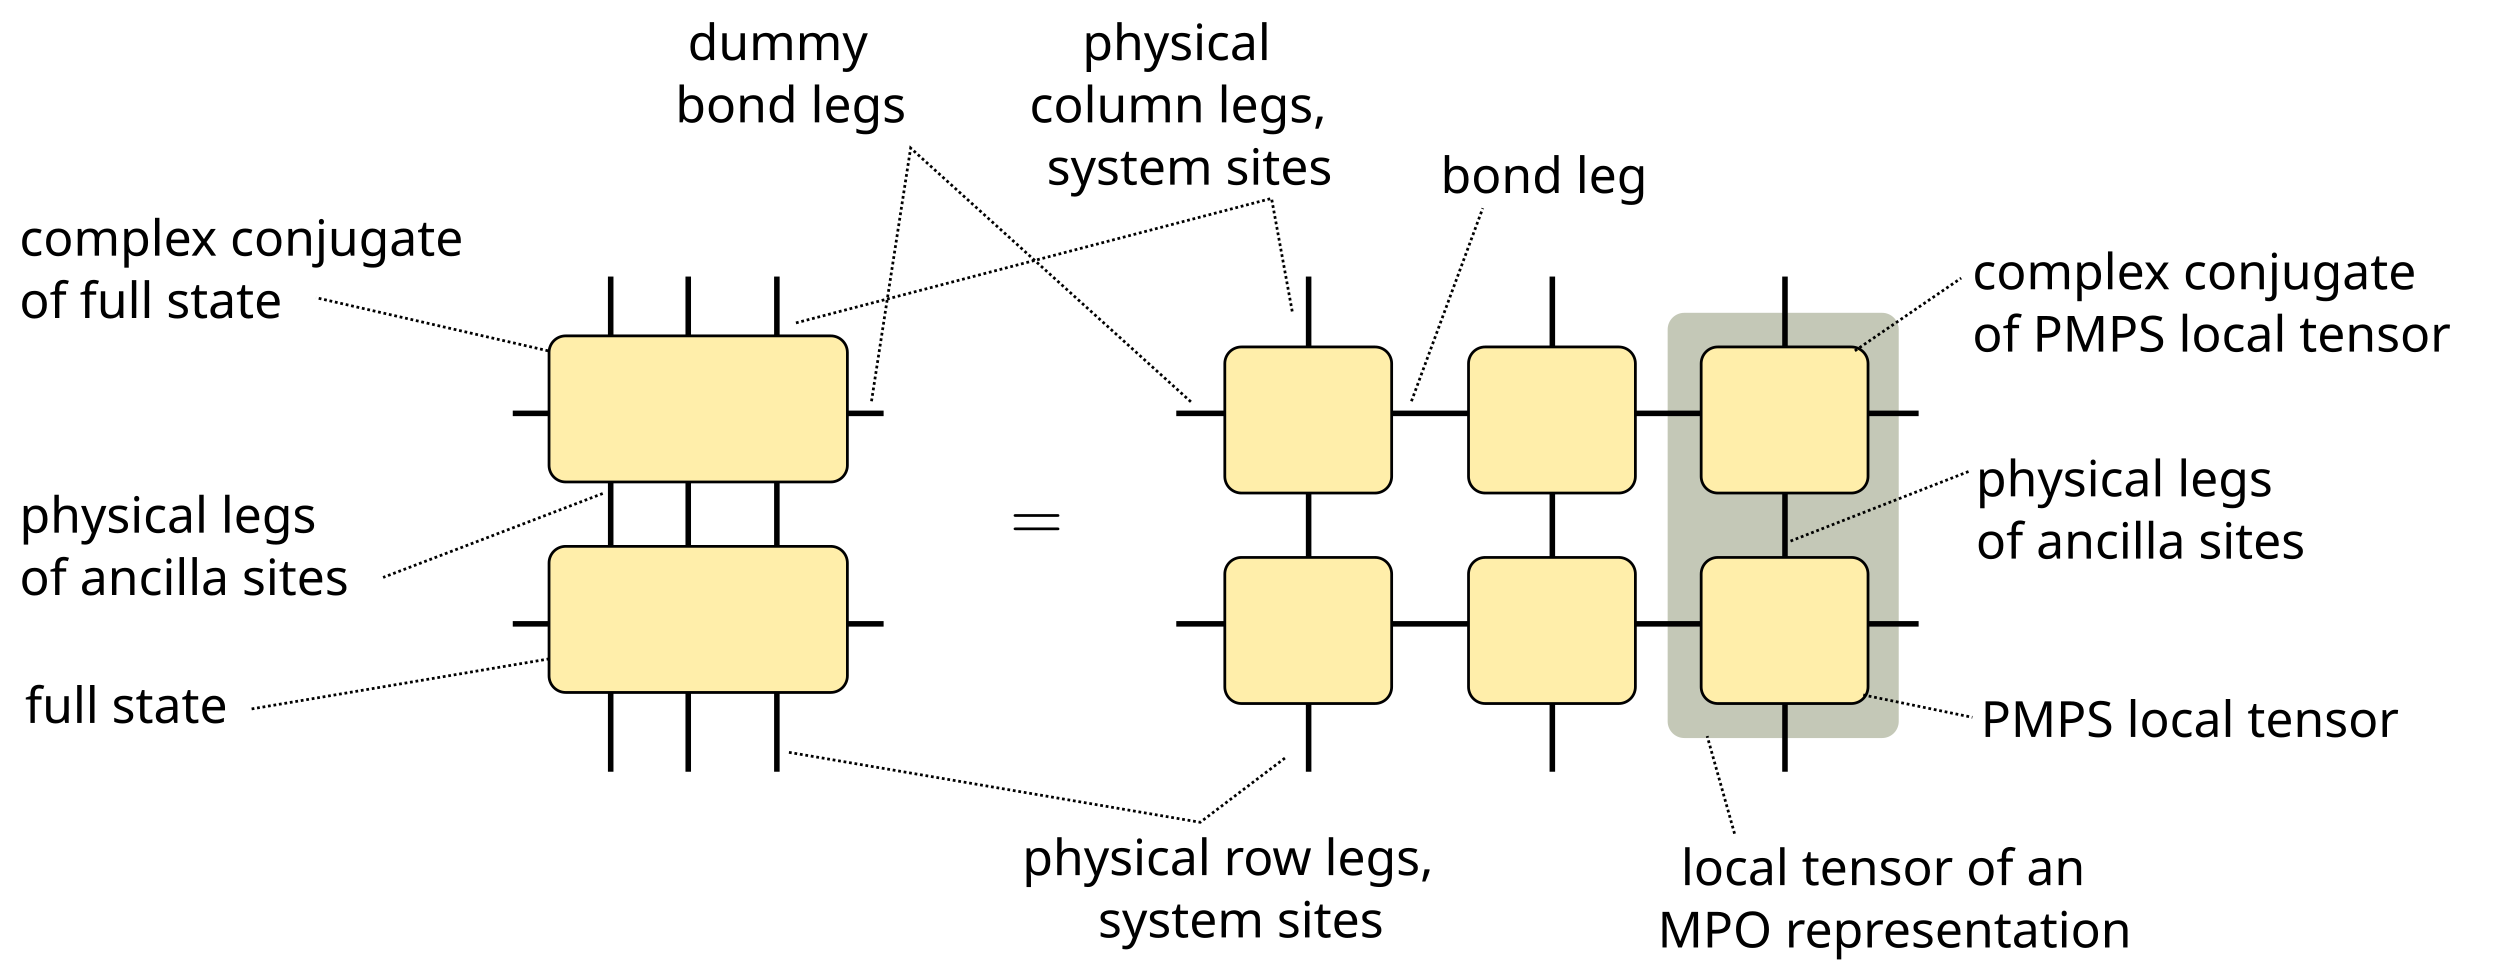
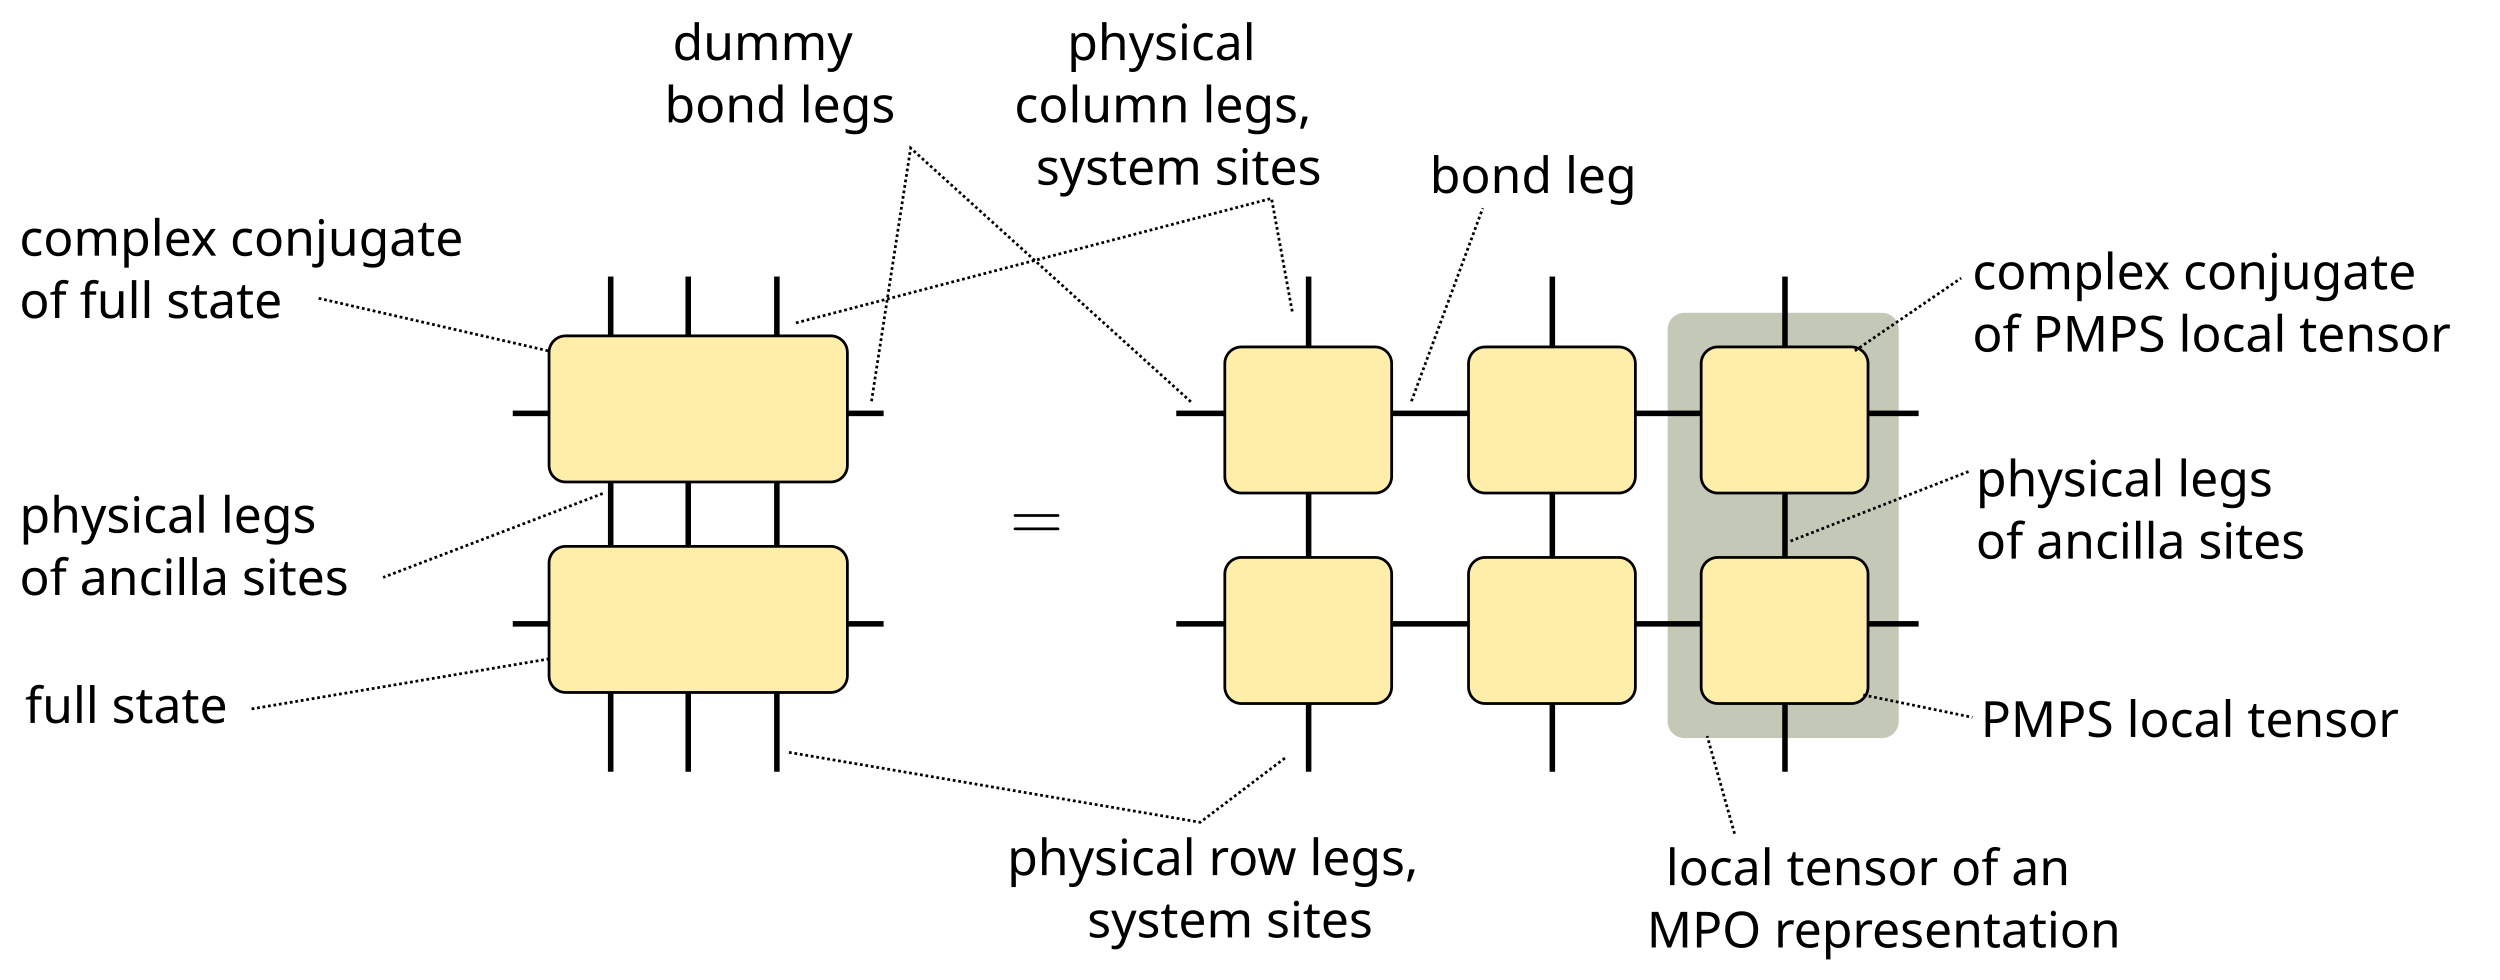
<svg xmlns="http://www.w3.org/2000/svg" xmlns:ns1="http://www.iki.fi/pav/software/textext/" width="451.339" height="176.919" id="svg73625" version="1.1">
  <defs id="defs73627" />
  <g id="layer1" transform="translate(-13.9315,-472.1695)">
    <rect ry="3" rx="3" y="528.645" x="315.003" height="76.766" width="41.717" id="rect95391" style="fill:#c4c8b7;fill-opacity:1;stroke:#000000;stroke-width:0;stroke-linecap:round;stroke-linejoin:miter;stroke-miterlimit:4;stroke-opacity:1;stroke-dasharray:none;stroke-dashoffset:0" />
    <path id="path95393" d="m 173.456,546.797 -66.951,0" style="fill:none;stroke:#000000;stroke-width:1px;stroke-linecap:butt;stroke-linejoin:miter;stroke-opacity:1" />
    <path style="fill:none;stroke:#000000;stroke-width:1px;stroke-linecap:butt;stroke-linejoin:miter;stroke-opacity:1" d="m 173.456,584.797 -66.951,0" id="path95395" />
    <path id="path95397" d="m 360.312,584.797 -134.021,0" style="fill:none;stroke:#000000;stroke-width:1px;stroke-linecap:butt;stroke-linejoin:miter;stroke-opacity:1" />
    <path id="path95399" d="m 360.312,546.797 -134.021,0" style="fill:none;stroke:#000000;stroke-width:1px;stroke-linecap:butt;stroke-linejoin:miter;stroke-opacity:1" />
    <path style="fill:none;stroke:#000000;stroke-width:1px;stroke-linecap:butt;stroke-linejoin:miter;stroke-opacity:1" d="m 336.184,522.098 0,89.398" id="path95401" />
    <path id="path95403" d="m 294.184,522.098 0,89.398" style="fill:none;stroke:#000000;stroke-width:1px;stroke-linecap:butt;stroke-linejoin:miter;stroke-opacity:1" />
    <path style="fill:none;stroke:#000000;stroke-width:1px;stroke-linecap:butt;stroke-linejoin:miter;stroke-opacity:1" d="m 250.184,522.098 0,89.398" id="path95405" />
    <path style="fill:none;stroke:#000000;stroke-width:1px;stroke-linecap:butt;stroke-linejoin:miter;stroke-opacity:1" d="m 138.184,522.098 0,89.398" id="path95407" />
    <path id="path95409" d="m 154.184,522.098 0,89.398" style="fill:none;stroke:#000000;stroke-width:1px;stroke-linecap:butt;stroke-linejoin:miter;stroke-opacity:1" />
    <path id="path95411" d="m 124.184,522.098 0,89.398" style="fill:none;stroke:#000000;stroke-width:1px;stroke-linecap:butt;stroke-linejoin:miter;stroke-opacity:1" />
    <rect style="fill:#ffeeaa;fill-opacity:1;stroke:#000000;stroke-width:0.5;stroke-linecap:round;stroke-linejoin:miter;stroke-miterlimit:4;stroke-opacity:1;stroke-dasharray:none;stroke-dashoffset:0" id="rect95417" width="30.123" height="26.375" x="235.053" y="534.806" rx="3" ry="3" />
    <rect ry="3" rx="3" y="534.806" x="279.053" height="26.375" width="30.123" id="rect95419" style="fill:#ffeeaa;fill-opacity:1;stroke:#000000;stroke-width:0.5;stroke-linecap:round;stroke-linejoin:miter;stroke-miterlimit:4;stroke-opacity:1;stroke-dasharray:none;stroke-dashoffset:0" />
    <rect style="fill:#ffeeaa;fill-opacity:1;stroke:#000000;stroke-width:0.5;stroke-linecap:round;stroke-linejoin:miter;stroke-miterlimit:4;stroke-opacity:1;stroke-dasharray:none;stroke-dashoffset:0" id="rect95421" width="30.123" height="26.375" x="321.053" y="534.806" rx="3" ry="3" />
    <rect ry="3" rx="3" y="572.806" x="235.053" height="26.375" width="30.123" id="rect95423" style="fill:#ffeeaa;fill-opacity:1;stroke:#000000;stroke-width:0.5;stroke-linecap:round;stroke-linejoin:miter;stroke-miterlimit:4;stroke-opacity:1;stroke-dasharray:none;stroke-dashoffset:0" />
    <rect style="fill:#ffeeaa;fill-opacity:1;stroke:#000000;stroke-width:0.5;stroke-linecap:round;stroke-linejoin:miter;stroke-miterlimit:4;stroke-opacity:1;stroke-dasharray:none;stroke-dashoffset:0" id="rect95425" width="30.123" height="26.375" x="279.053" y="572.806" rx="3" ry="3" />
    <rect ry="3" rx="3" y="572.806" x="321.053" height="26.375" width="30.123" id="rect95427" style="fill:#ffeeaa;fill-opacity:1;stroke:#000000;stroke-width:0.5;stroke-linecap:round;stroke-linejoin:miter;stroke-miterlimit:4;stroke-opacity:1;stroke-dasharray:none;stroke-dashoffset:0" />
    <g style="font-style:normal;font-variant:normal;font-weight:normal;font-stretch:normal;letter-spacing:normal;word-spacing:normal;text-anchor:start;fill:none;stroke:#000000;stroke-linecap:butt;stroke-linejoin:miter;stroke-miterlimit:10.433;stroke-opacity:1;stroke-dasharray:none;stroke-dashoffset:0" ns1:preamble="/home/milan/phd/Dokumente/tex/graphics/svg_mathbbm.tex" ns1:text="$=$" word-spacing="normal" letter-spacing="normal" font-size-adjust="none" font-stretch="normal" font-weight="normal" font-variant="normal" font-style="normal" stroke-miterlimit="10.433" xml:space="preserve" transform="matrix(1.25,0,0,-1.25,-83.06186,1453.448)" id="g95429">
      <path id="path95431" d="m 230.27,710.37 0.03,0 0.02,0 0.03,0 0.02,0.01 0.01,0 0.02,0 0.01,0 0.02,0 0.01,0 0.01,0.01 0.02,0 0.01,0 0.01,0.01 0.01,0 0.02,0.01 0.01,0 0.01,0.01 0.01,0.01 0.01,0.01 0.01,0.01 0,0.01 0.01,0 0,0.01 0,0 0.01,0.01 0,0.01 0,0 0,0.01 0.01,0.01 0,0 0,0.01 0,0.01 0,0.01 0,0.01 0,0 0,0.01 0,0.01 c 0,0.2 -0.18,0.2 -0.32,0.2 h -5.96 c -0.14,0 -0.33,0 -0.33,-0.2 0,-0.2 0.19,-0.2 0.34,-0.2 z" style="fill:#000000;stroke-width:0" />
      <path id="path95433" d="m 230.28,708.45 0.01,0 0.01,0 0.03,0 0.03,0 0.01,0 0.02,0 0.01,0 0.01,0 0.02,0 0.01,0.01 0.02,0 0.01,0 0.01,0.01 0.01,0 0.02,0.01 0.01,0 0.01,0.01 0.01,0 0.01,0.01 0.01,0.01 0.01,0.01 0,0 0,0.01 0.01,0.01 0,0 0,0.01 0.01,0 0,0.01 0,0.01 0,0 0.01,0.01 0,0.01 0,0 0,0.01 0,0.01 0,0.01 0,0.01 0,0.01 0,0.01 c 0,0.19 -0.18,0.19 -0.33,0.19 h -5.94 c -0.15,0 -0.34,0 -0.34,-0.19 0,-0.2 0.19,-0.2 0.33,-0.2 z" style="fill:#000000;stroke-width:0" />
    </g>
-     <text id="text95435" y="630.158" x="243.799" style="font-size:9px;font-style:normal;font-weight:normal;text-align:center;line-height:125%;letter-spacing:0px;word-spacing:0px;text-anchor:middle;fill:#000000;fill-opacity:1;stroke:none;font-family:Sans" xml:space="preserve">
-       <tspan id="tspan95439" y="630.158" x="243.799">physical row legs,</tspan>
-       <tspan y="641.408" x="243.799" id="tspan95475">system sites</tspan>
+     <text id="text95435" y="630.158" x="243.799" style="font-style:normal;font-weight:normal;line-height:0%;font-family:sans-serif;text-align:center;letter-spacing:0px;word-spacing:0px;text-anchor:middle;fill:#000000;fill-opacity:1;stroke:none" xml:space="preserve">
+       <tspan id="tspan95439" y="630.158" x="243.799" style="font-size:9px;line-height:1.25;font-family:sans-serif">physical row legs,</tspan>
+       <tspan y="641.408" x="243.799" id="tspan95475" style="font-size:9px;line-height:1.25;font-family:sans-serif">system sites</tspan>
    </text>
-     <text id="text95441" y="483.007" x="234.529" style="font-size:9px;font-style:normal;font-weight:normal;text-align:center;line-height:125%;letter-spacing:0px;word-spacing:0px;text-anchor:middle;fill:#000000;fill-opacity:1;stroke:none;font-family:Sans" xml:space="preserve">
-       <tspan y="483.007" x="234.529" id="tspan95443">physical</tspan>
-       <tspan id="tspan95445" y="494.257" x="235.962">column legs, </tspan>
-       <tspan y="505.507" x="234.529" id="tspan95473">system sites</tspan>
+     <text id="text95441" y="483.007" x="234.529" style="font-style:normal;font-weight:normal;line-height:0%;font-family:sans-serif;text-align:center;letter-spacing:0px;word-spacing:0px;text-anchor:middle;fill:#000000;fill-opacity:1;stroke:none" xml:space="preserve">
+       <tspan y="483.007" x="234.529" id="tspan95443" style="font-size:9px;line-height:1.25;font-family:sans-serif">physical</tspan>
+       <tspan id="tspan95445" y="494.257" x="235.962" style="font-size:9px;line-height:1.25;font-family:sans-serif">column legs, </tspan>
+       <tspan y="505.507" x="234.529" id="tspan95473" style="font-size:9px;line-height:1.25;font-family:sans-serif">system sites</tspan>
    </text>
-     <text xml:space="preserve" style="font-size:9px;font-style:normal;font-weight:normal;text-align:center;line-height:125%;letter-spacing:0px;word-spacing:0px;text-anchor:middle;fill:#000000;fill-opacity:1;stroke:none;font-family:Sans" x="162.529" y="483.007" id="text95447">
-       <tspan x="162.529" y="483.007" id="tspan95449">dummy</tspan>
-       <tspan id="tspan95451" x="162.529" y="494.257">bond legs</tspan>
+     <text xml:space="preserve" style="font-style:normal;font-weight:normal;line-height:0%;font-family:sans-serif;text-align:center;letter-spacing:0px;word-spacing:0px;text-anchor:middle;fill:#000000;fill-opacity:1;stroke:none" x="162.529" y="483.007" id="text95447">
+       <tspan x="162.529" y="483.007" id="tspan95449" style="font-size:9px;line-height:1.25;font-family:sans-serif">dummy</tspan>
+       <tspan id="tspan95451" x="162.529" y="494.257" style="font-size:9px;line-height:1.25;font-family:sans-serif">bond legs</tspan>
    </text>
-     <text id="text95453" y="507.007" x="298.529" style="font-size:9px;font-style:normal;font-weight:normal;text-align:center;line-height:125%;letter-spacing:0px;word-spacing:0px;text-anchor:middle;fill:#000000;fill-opacity:1;stroke:none;font-family:Sans" xml:space="preserve">
-       <tspan y="507.007" x="298.529" id="tspan95455">bond leg</tspan>
+     <text id="text95453" y="507.007" x="298.529" style="font-style:normal;font-weight:normal;line-height:0%;font-family:sans-serif;text-align:center;letter-spacing:0px;word-spacing:0px;text-anchor:middle;fill:#000000;fill-opacity:1;stroke:none" xml:space="preserve">
+       <tspan y="507.007" x="298.529" id="tspan95455" style="font-size:9px;line-height:1.25;font-family:sans-serif">bond leg</tspan>
    </text>
    <path id="path95457" d="m 171.266,544.608 7.071,-45.709 50.76,45.962" style="fill:none;stroke:#000000;stroke-width:0.5;stroke-linecap:butt;stroke-linejoin:miter;stroke-miterlimit:4;stroke-opacity:1;stroke-dasharray:0.5, 0.5;stroke-dashoffset:0" />
    <path id="path95459" d="m 157.629,530.466 85.863,-22.476 3.788,20.708" style="fill:none;stroke:#000000;stroke-width:0.5;stroke-linecap:butt;stroke-linejoin:miter;stroke-miterlimit:4;stroke-opacity:1;stroke-dasharray:0.5, 0.5;stroke-dashoffset:0" />
    <path id="path95461" d="m 156.366,607.995 74.246,12.627 15.657,-11.869" style="fill:none;stroke:#000000;stroke-width:0.5;stroke-linecap:butt;stroke-linejoin:miter;stroke-miterlimit:4;stroke-opacity:1;stroke-dasharray:0.5, 0.5;stroke-dashoffset:0" />
    <path id="path95463" d="m 268.746,544.608 12.879,-34.85" style="fill:none;stroke:#000000;stroke-width:0.5;stroke-linecap:butt;stroke-linejoin:miter;stroke-miterlimit:4;stroke-opacity:1;stroke-dasharray:0.5, 0.5;stroke-dashoffset:0" />
-     <text id="text95465" y="631.966" x="361.825" style="font-size:9px;font-style:normal;font-weight:normal;text-align:center;line-height:125%;letter-spacing:0px;word-spacing:0px;text-anchor:middle;fill:#000000;fill-opacity:1;stroke:none;font-family:Sans" xml:space="preserve">
-       <tspan id="tspan95469" y="631.966" x="363.258">local tensor of an </tspan>
-       <tspan y="643.216" x="361.825" id="tspan95487">MPO representation</tspan>
+     <text id="text95465" y="631.966" x="361.825" style="font-style:normal;font-weight:normal;line-height:0%;font-family:sans-serif;text-align:center;letter-spacing:0px;word-spacing:0px;text-anchor:middle;fill:#000000;fill-opacity:1;stroke:none" xml:space="preserve">
+       <tspan id="tspan95469" y="631.966" x="363.258" style="font-size:9px;line-height:1.25;font-family:sans-serif">local tensor of an </tspan>
+       <tspan y="643.216" x="361.825" id="tspan95487" style="font-size:9px;line-height:1.25;font-family:sans-serif">MPO representation</tspan>
    </text>
    <path id="path95471" d="m 327.082,622.683 -4.946,-17.627" style="fill:none;stroke:#000000;stroke-width:0.5;stroke-linecap:butt;stroke-linejoin:miter;stroke-miterlimit:4;stroke-opacity:1;stroke-dasharray:0.5, 0.5;stroke-dashoffset:0" />
-     <text xml:space="preserve" style="font-size:9px;font-style:normal;font-weight:normal;text-align:start;line-height:125%;letter-spacing:0px;word-spacing:0px;text-anchor:start;fill:#000000;fill-opacity:1;stroke:none;font-family:Sans" x="370.657" y="561.771" id="text95479">
-       <tspan id="tspan95481" x="370.657" y="561.771">physical legs</tspan>
-       <tspan x="370.657" y="573.021" id="tspan95483">of ancilla sites</tspan>
+     <text xml:space="preserve" style="font-style:normal;font-weight:normal;line-height:0%;font-family:sans-serif;text-align:start;letter-spacing:0px;word-spacing:0px;text-anchor:start;fill:#000000;fill-opacity:1;stroke:none" x="370.657" y="561.771" id="text95479">
+       <tspan id="tspan95481" x="370.657" y="561.771" style="font-size:9px;line-height:1.25;font-family:sans-serif">physical legs</tspan>
+       <tspan x="370.657" y="573.021" id="tspan95483" style="font-size:9px;line-height:1.25;font-family:sans-serif">of ancilla sites</tspan>
    </text>
-     <text xml:space="preserve" style="font-size:9px;font-style:normal;font-weight:normal;line-height:125%;letter-spacing:0px;word-spacing:0px;fill:#000000;fill-opacity:1;stroke:none;font-family:Sans" x="371.529" y="605.207" id="text95489">
-       <tspan id="tspan95491" x="371.529" y="605.207">PMPS local tensor</tspan>
+     <text xml:space="preserve" style="font-style:normal;font-weight:normal;line-height:0%;font-family:sans-serif;letter-spacing:0px;word-spacing:0px;fill:#000000;fill-opacity:1;stroke:none" x="371.529" y="605.207" id="text95489">
+       <tspan id="tspan95491" x="371.529" y="605.207" style="font-size:9px;line-height:1.25;font-family:sans-serif">PMPS local tensor</tspan>
    </text>
-     <text xml:space="preserve" style="font-size:9px;font-style:normal;font-weight:normal;line-height:125%;letter-spacing:0px;word-spacing:0px;fill:#000000;fill-opacity:1;stroke:none;font-family:Sans" x="370.014" y="524.395" id="text95493">
-       <tspan x="370.014" y="524.395" id="tspan95497">complex conjugate</tspan>
-       <tspan x="370.014" y="535.645" id="tspan95501">of PMPS local tensor</tspan>
+     <text xml:space="preserve" style="font-style:normal;font-weight:normal;line-height:0%;font-family:sans-serif;letter-spacing:0px;word-spacing:0px;fill:#000000;fill-opacity:1;stroke:none" x="370.014" y="524.395" id="text95493">
+       <tspan x="370.014" y="524.395" id="tspan95497" style="font-size:9px;line-height:1.25;font-family:sans-serif">complex conjugate</tspan>
+       <tspan x="370.014" y="535.645" id="tspan95501" style="font-size:9px;line-height:1.25;font-family:sans-serif">of PMPS local tensor</tspan>
    </text>
    <path style="fill:none;stroke:#000000;stroke-width:0.5;stroke-linecap:butt;stroke-linejoin:miter;stroke-miterlimit:4;stroke-opacity:1;stroke-dasharray:0.5, 0.5;stroke-dashoffset:0" d="m 348.8,535.507 19.193,-13.132" id="path95503" />
    <path style="fill:none;stroke:#000000;stroke-width:0.5;stroke-linecap:butt;stroke-linejoin:miter;stroke-miterlimit:4;stroke-opacity:1;stroke-dasharray:0.5, 0.5;stroke-dashoffset:0" d="m 337.184,569.852 32.325,-12.627" id="path95505" />
    <path style="fill:none;stroke:#000000;stroke-width:0.5;stroke-linecap:butt;stroke-linejoin:miter;stroke-miterlimit:4;stroke-opacity:1;stroke-dasharray:0.5, 0.5;stroke-dashoffset:0" d="m 350.316,597.631 19.698,4.041" id="path95507" />
    <rect ry="3" rx="3" y="532.806" x="113.053" height="26.375" width="53.861" id="rect95509" style="fill:#ffeeaa;fill-opacity:1;stroke:#000000;stroke-width:0.5;stroke-linecap:round;stroke-linejoin:miter;stroke-miterlimit:4;stroke-opacity:1;stroke-dasharray:none;stroke-dashoffset:0" />
    <rect style="fill:#ffeeaa;fill-opacity:1;stroke:#000000;stroke-width:0.5;stroke-linecap:round;stroke-linejoin:miter;stroke-miterlimit:4;stroke-opacity:1;stroke-dasharray:none;stroke-dashoffset:0" id="rect95511" width="53.861" height="26.375" x="113.053" y="570.806" rx="3" ry="3" />
-     <text xml:space="preserve" style="font-size:9px;font-style:normal;font-weight:normal;line-height:125%;letter-spacing:0px;word-spacing:0px;fill:#000000;fill-opacity:1;stroke:none;font-family:Sans" x="17.435" y="518.334" id="text95513">
-       <tspan id="tspan95515" x="17.435" y="518.334">complex conjugate</tspan>
-       <tspan x="17.435" y="529.584" id="tspan95517">of full state</tspan>
+     <text xml:space="preserve" style="font-style:normal;font-weight:normal;line-height:0%;font-family:sans-serif;letter-spacing:0px;word-spacing:0px;fill:#000000;fill-opacity:1;stroke:none" x="17.435" y="518.334" id="text95513">
+       <tspan id="tspan95515" x="17.435" y="518.334" style="font-size:9px;line-height:1.25;font-family:sans-serif">complex conjugate</tspan>
+       <tspan x="17.435" y="529.584" id="tspan95517" style="font-size:9px;line-height:1.25;font-family:sans-serif">of full state</tspan>
    </text>
-     <text xml:space="preserve" style="font-size:9px;font-style:normal;font-weight:normal;line-height:125%;letter-spacing:0px;word-spacing:0px;fill:#000000;fill-opacity:1;stroke:none;font-family:Sans" x="18.445" y="602.682" id="text95519">
-       <tspan id="tspan95521" x="18.445" y="602.682">full state</tspan>
+     <text xml:space="preserve" style="font-style:normal;font-weight:normal;line-height:0%;font-family:sans-serif;letter-spacing:0px;word-spacing:0px;fill:#000000;fill-opacity:1;stroke:none" x="18.445" y="602.682" id="text95519">
+       <tspan id="tspan95521" x="18.445" y="602.682" style="font-size:9px;line-height:1.25;font-family:sans-serif">full state</tspan>
    </text>
-     <text xml:space="preserve" style="font-size:9px;font-style:normal;font-weight:normal;line-height:125%;letter-spacing:0px;word-spacing:0px;fill:#000000;fill-opacity:1;stroke:none;font-family:Sans" x="17.455" y="568.337" id="text95523">
-       <tspan x="17.455" y="568.337" id="tspan95527">physical legs</tspan>
-       <tspan x="17.455" y="579.587" id="tspan95531">of ancilla sites</tspan>
+     <text xml:space="preserve" style="font-style:normal;font-weight:normal;line-height:0%;font-family:sans-serif;letter-spacing:0px;word-spacing:0px;fill:#000000;fill-opacity:1;stroke:none" x="17.455" y="568.337" id="text95523">
+       <tspan x="17.455" y="568.337" id="tspan95527" style="font-size:9px;line-height:1.25;font-family:sans-serif">physical legs</tspan>
+       <tspan x="17.455" y="579.587" id="tspan95531" style="font-size:9px;line-height:1.25;font-family:sans-serif">of ancilla sites</tspan>
    </text>
    <path style="fill:none;stroke:#000000;stroke-width:0.5;stroke-linecap:butt;stroke-linejoin:miter;stroke-miterlimit:4;stroke-opacity:1;stroke-dasharray:0.5, 0.5;stroke-dashoffset:0" d="M 112.894,535.507 70.973,525.91" id="path95533" />
    <path style="fill:none;stroke:#000000;stroke-width:0.5;stroke-linecap:butt;stroke-linejoin:miter;stroke-miterlimit:4;stroke-opacity:1;stroke-dasharray:0.5, 0.5;stroke-dashoffset:0" d="M 122.743,561.266 83.095,576.418" id="path95535" />
    <path style="fill:none;stroke:#000000;stroke-width:0.5;stroke-linecap:butt;stroke-linejoin:miter;stroke-miterlimit:4;stroke-opacity:1;stroke-dasharray:0.5, 0.5;stroke-dashoffset:0" d="m 59.356,600.156 54.043,-9.091" id="path95537" />
  </g>
</svg>
